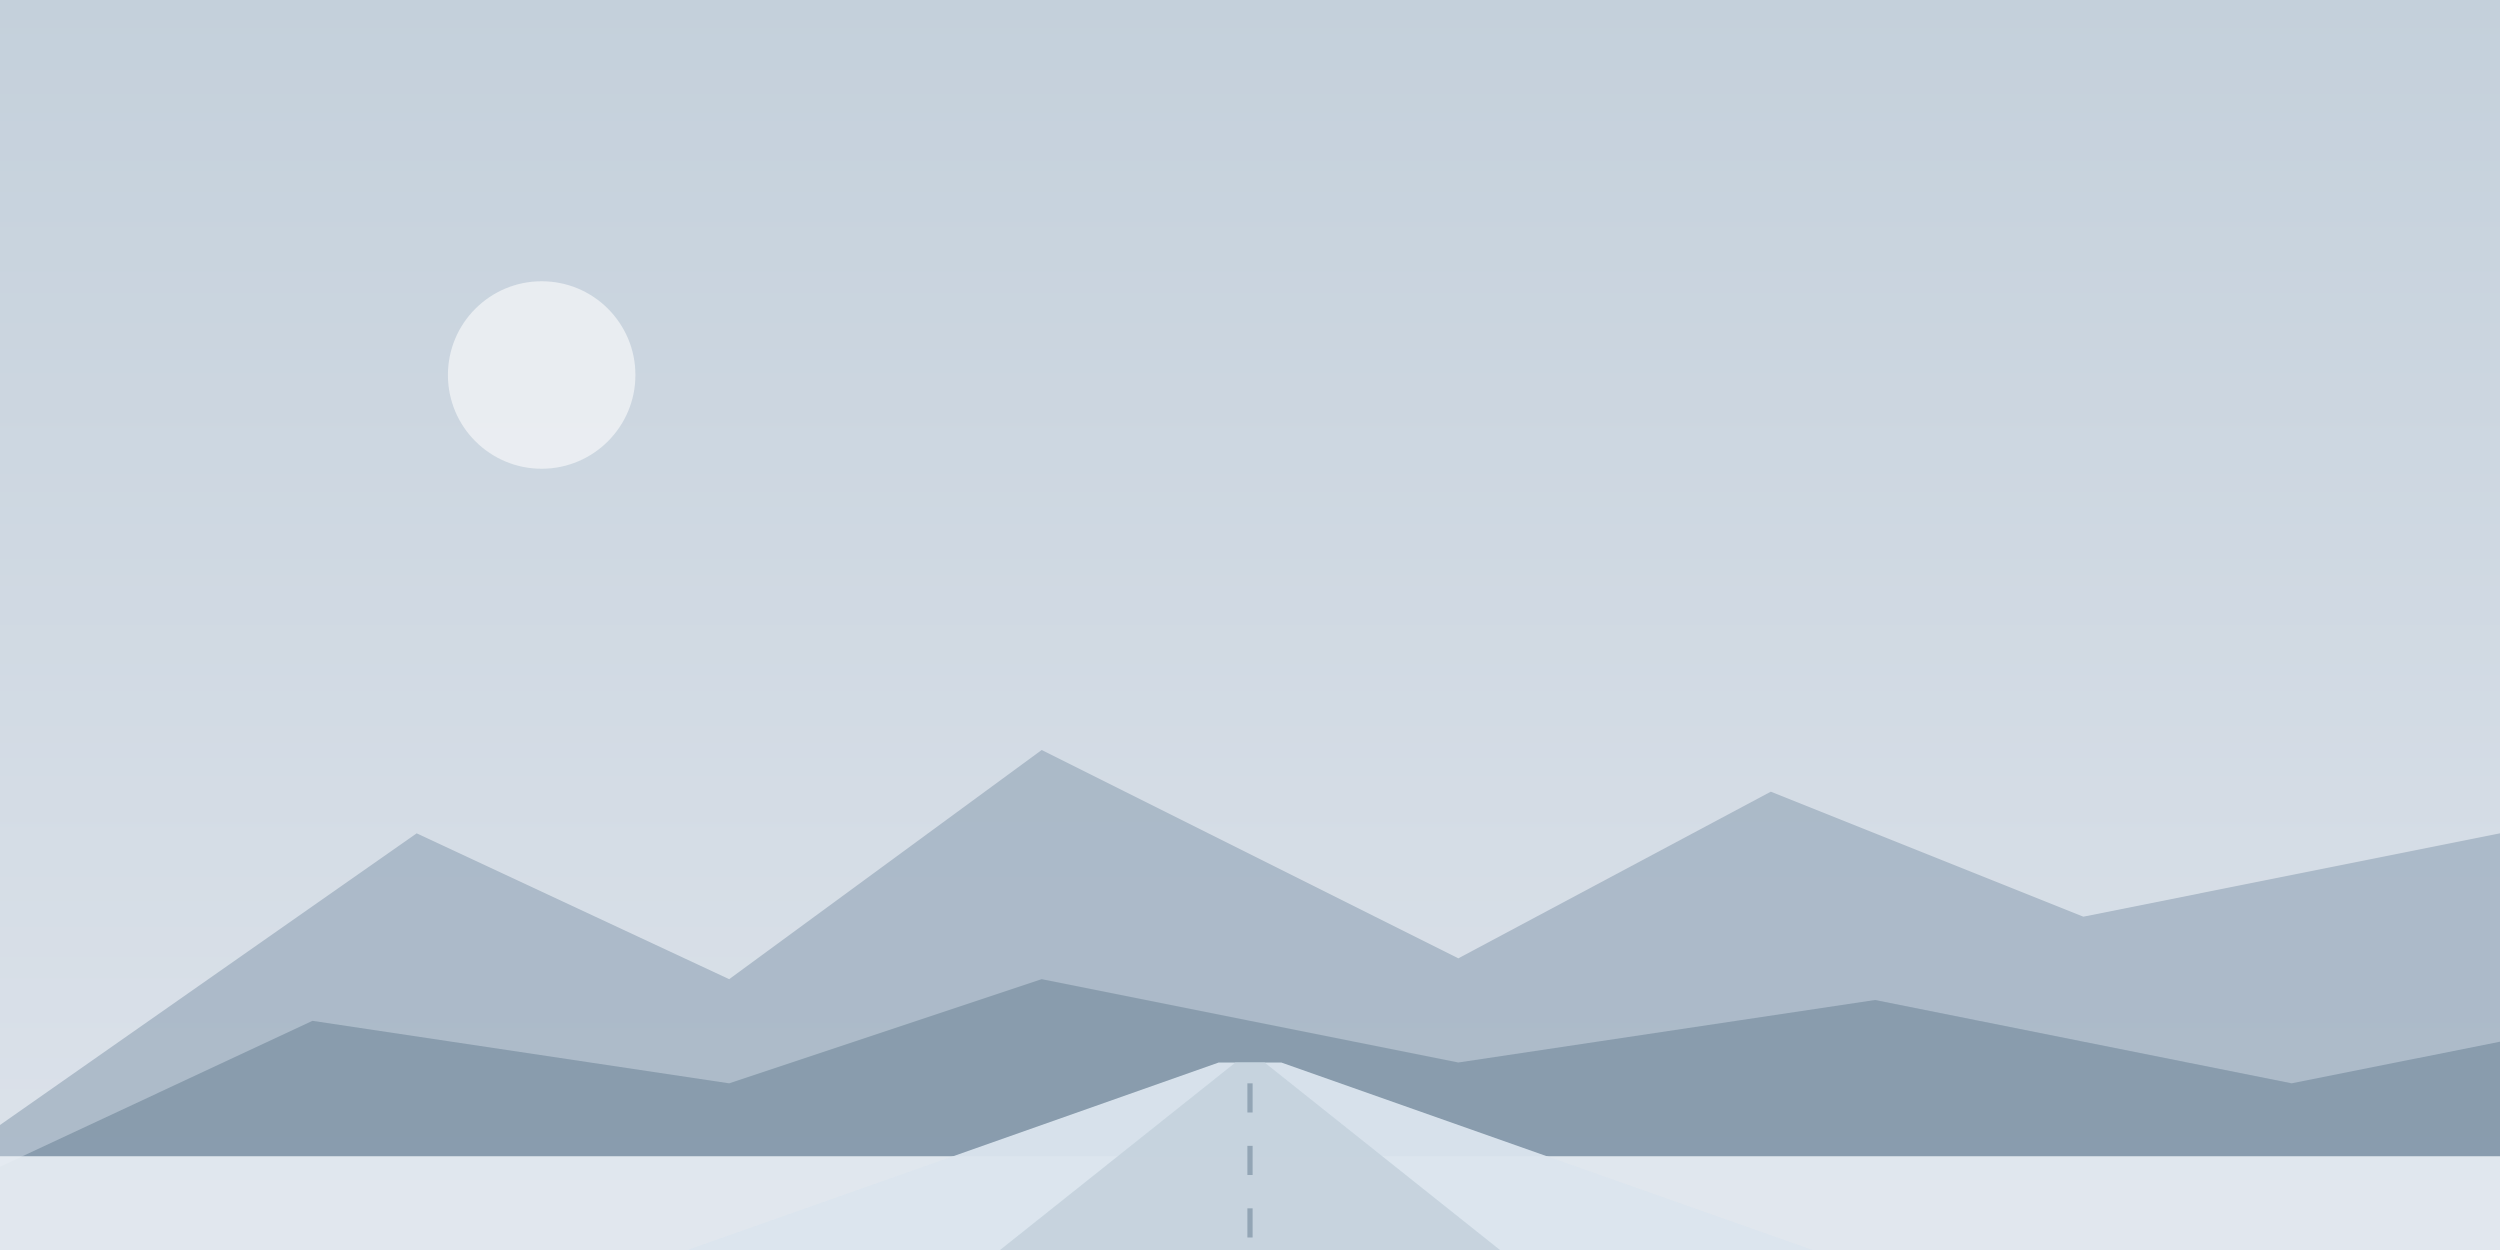
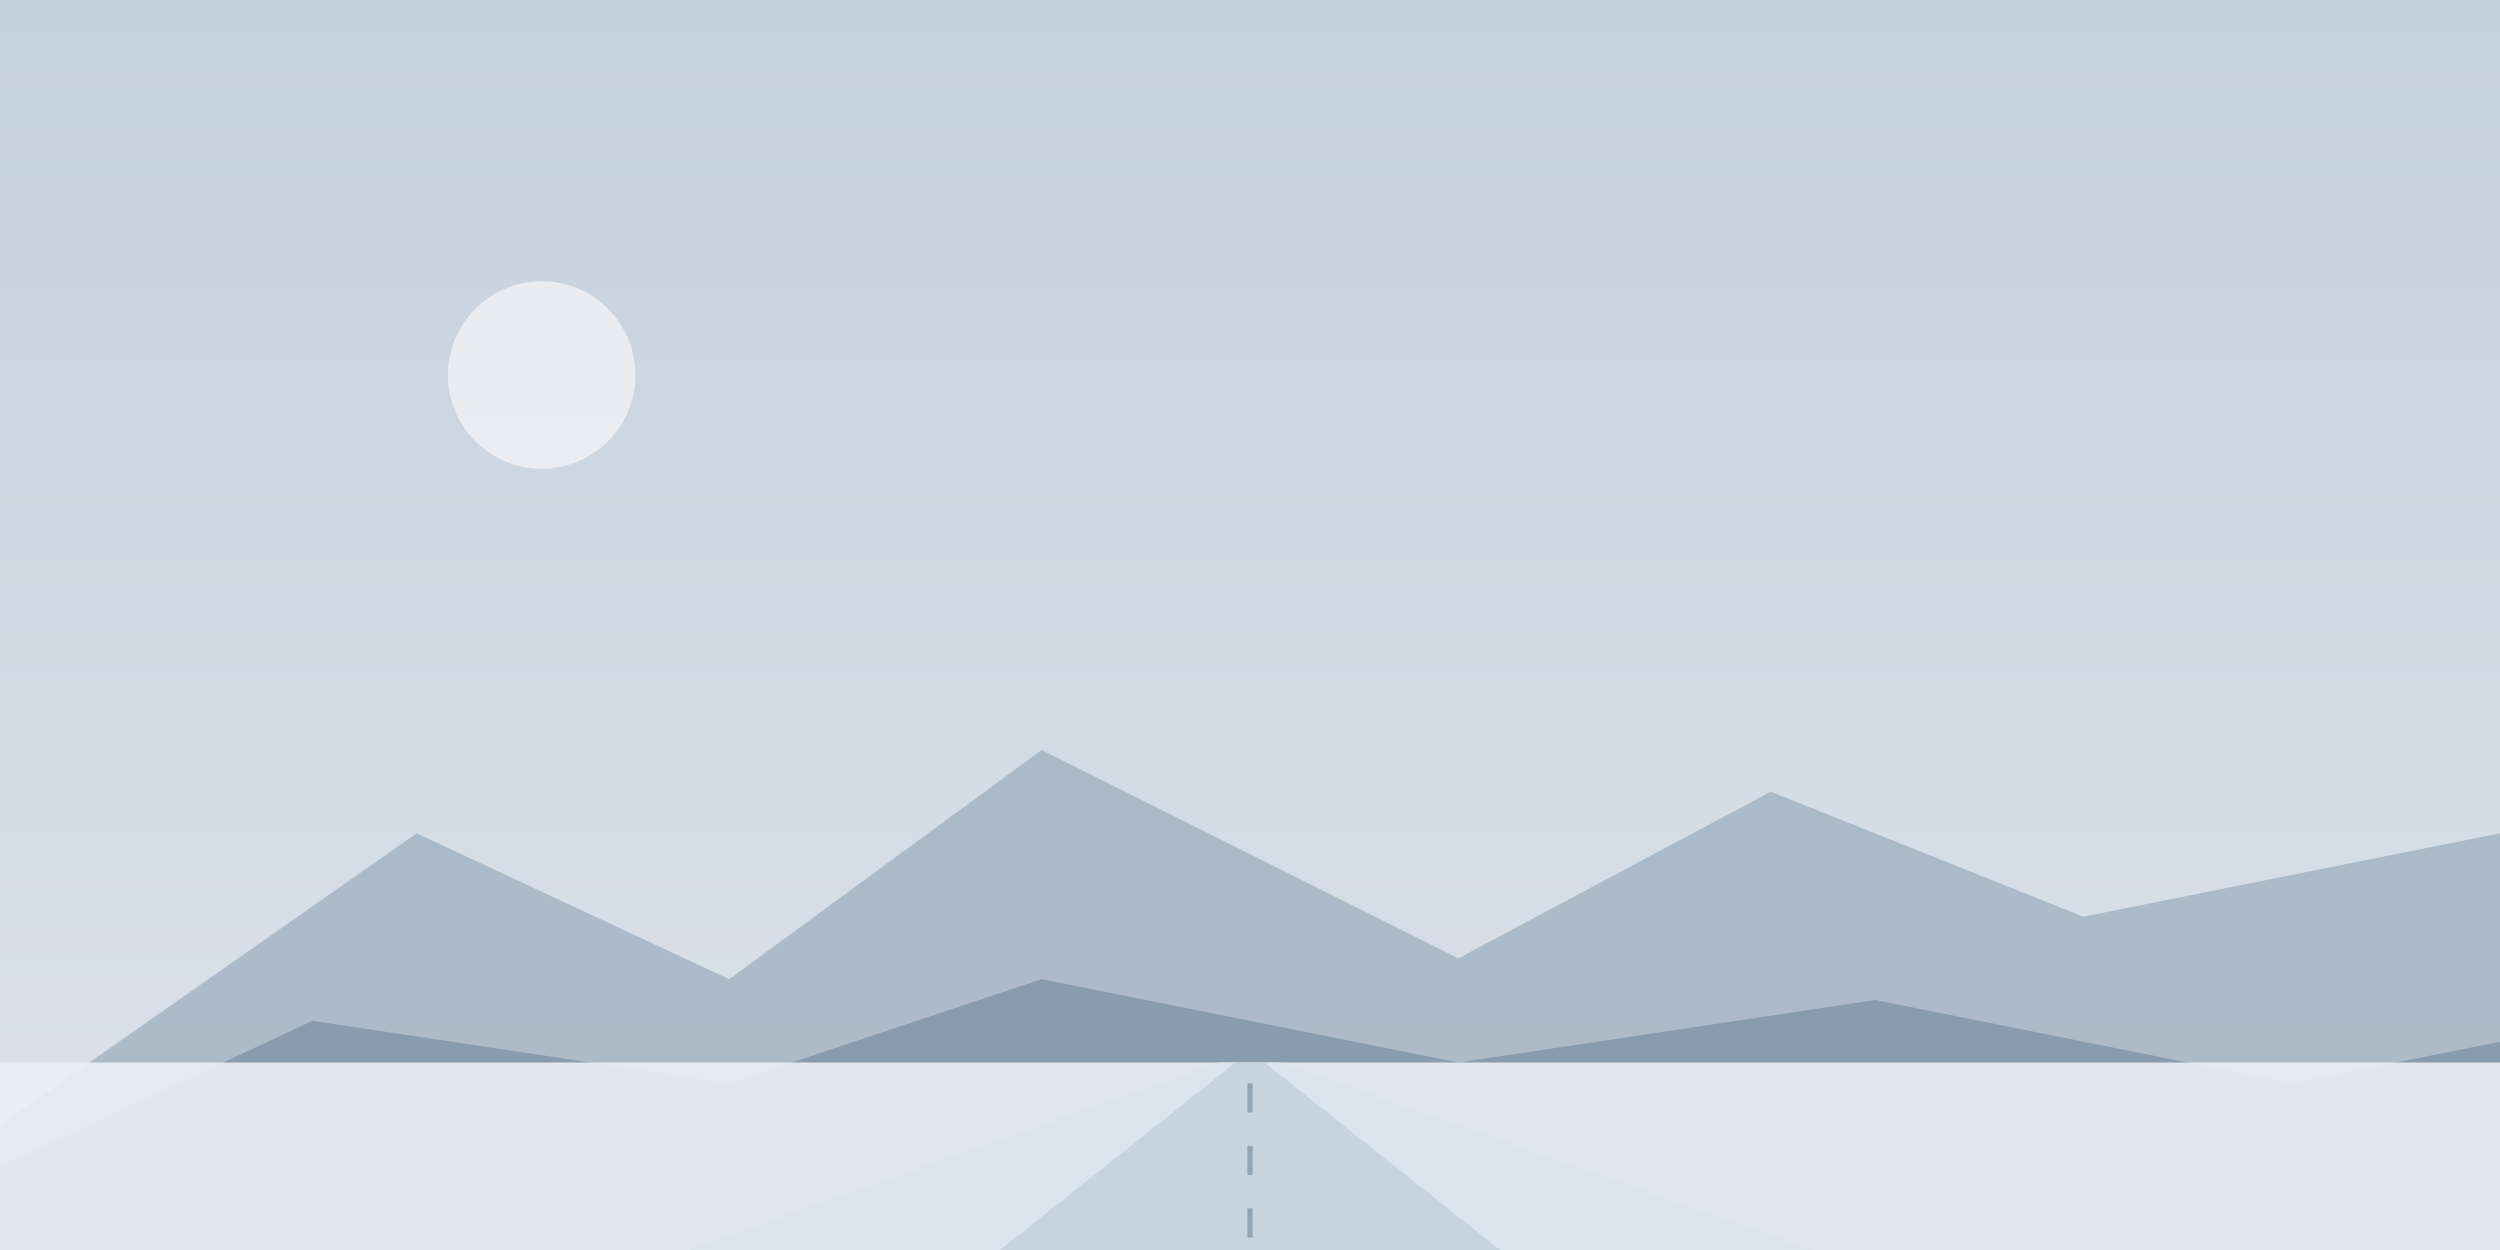
<svg xmlns="http://www.w3.org/2000/svg" viewBox="0 0 1200 600" preserveAspectRatio="xMidYMax slice">
  <defs>
    <linearGradient id="asky" x1="0" y1="0" x2="0" y2="1">
      <stop offset="0" stop-color="#c4d0db" />
      <stop offset="1" stop-color="#dde3eb" />
    </linearGradient>
    <style>
      .road-stripe { animation: road-flow 1.4s linear infinite; }
      @keyframes road-flow { to { stroke-dashoffset: -30; } }
    </style>
  </defs>
  <rect width="1200" height="600" fill="url(#asky)" />
  <circle cx="260" cy="180" r="45" fill="#eef1f4" opacity="0.85" />
  <polygon points="0,540 200,400 350,470 500,360 700,460 850,380 1000,440 1200,400 1200,600 0,600" fill="#9aabbc" opacity="0.7" />
  <polygon points="0,560 150,490 350,520 500,470 700,510 900,480 1100,520 1200,500 1200,600 0,600" fill="#7d92a4" opacity="0.75" />
-   <rect y="555" width="1200" height="45" fill="#eaf0f5" opacity="0.9" />
+   <rect y="510" width="1200" height="90" fill="#eaf0f5" opacity="0.9" />
  <polygon points="585,510 615,510 870,600 330,600" fill="#dbe5ee" opacity="0.95" />
  <polygon points="593,510 607,510 720,600 480,600" fill="#c4d2dd" opacity="0.9" />
  <line class="road-stripe" x1="600" y1="520" x2="600" y2="600" stroke="#7d92a4" stroke-width="2.5" stroke-dasharray="14,16" opacity="0.7" />
</svg>
